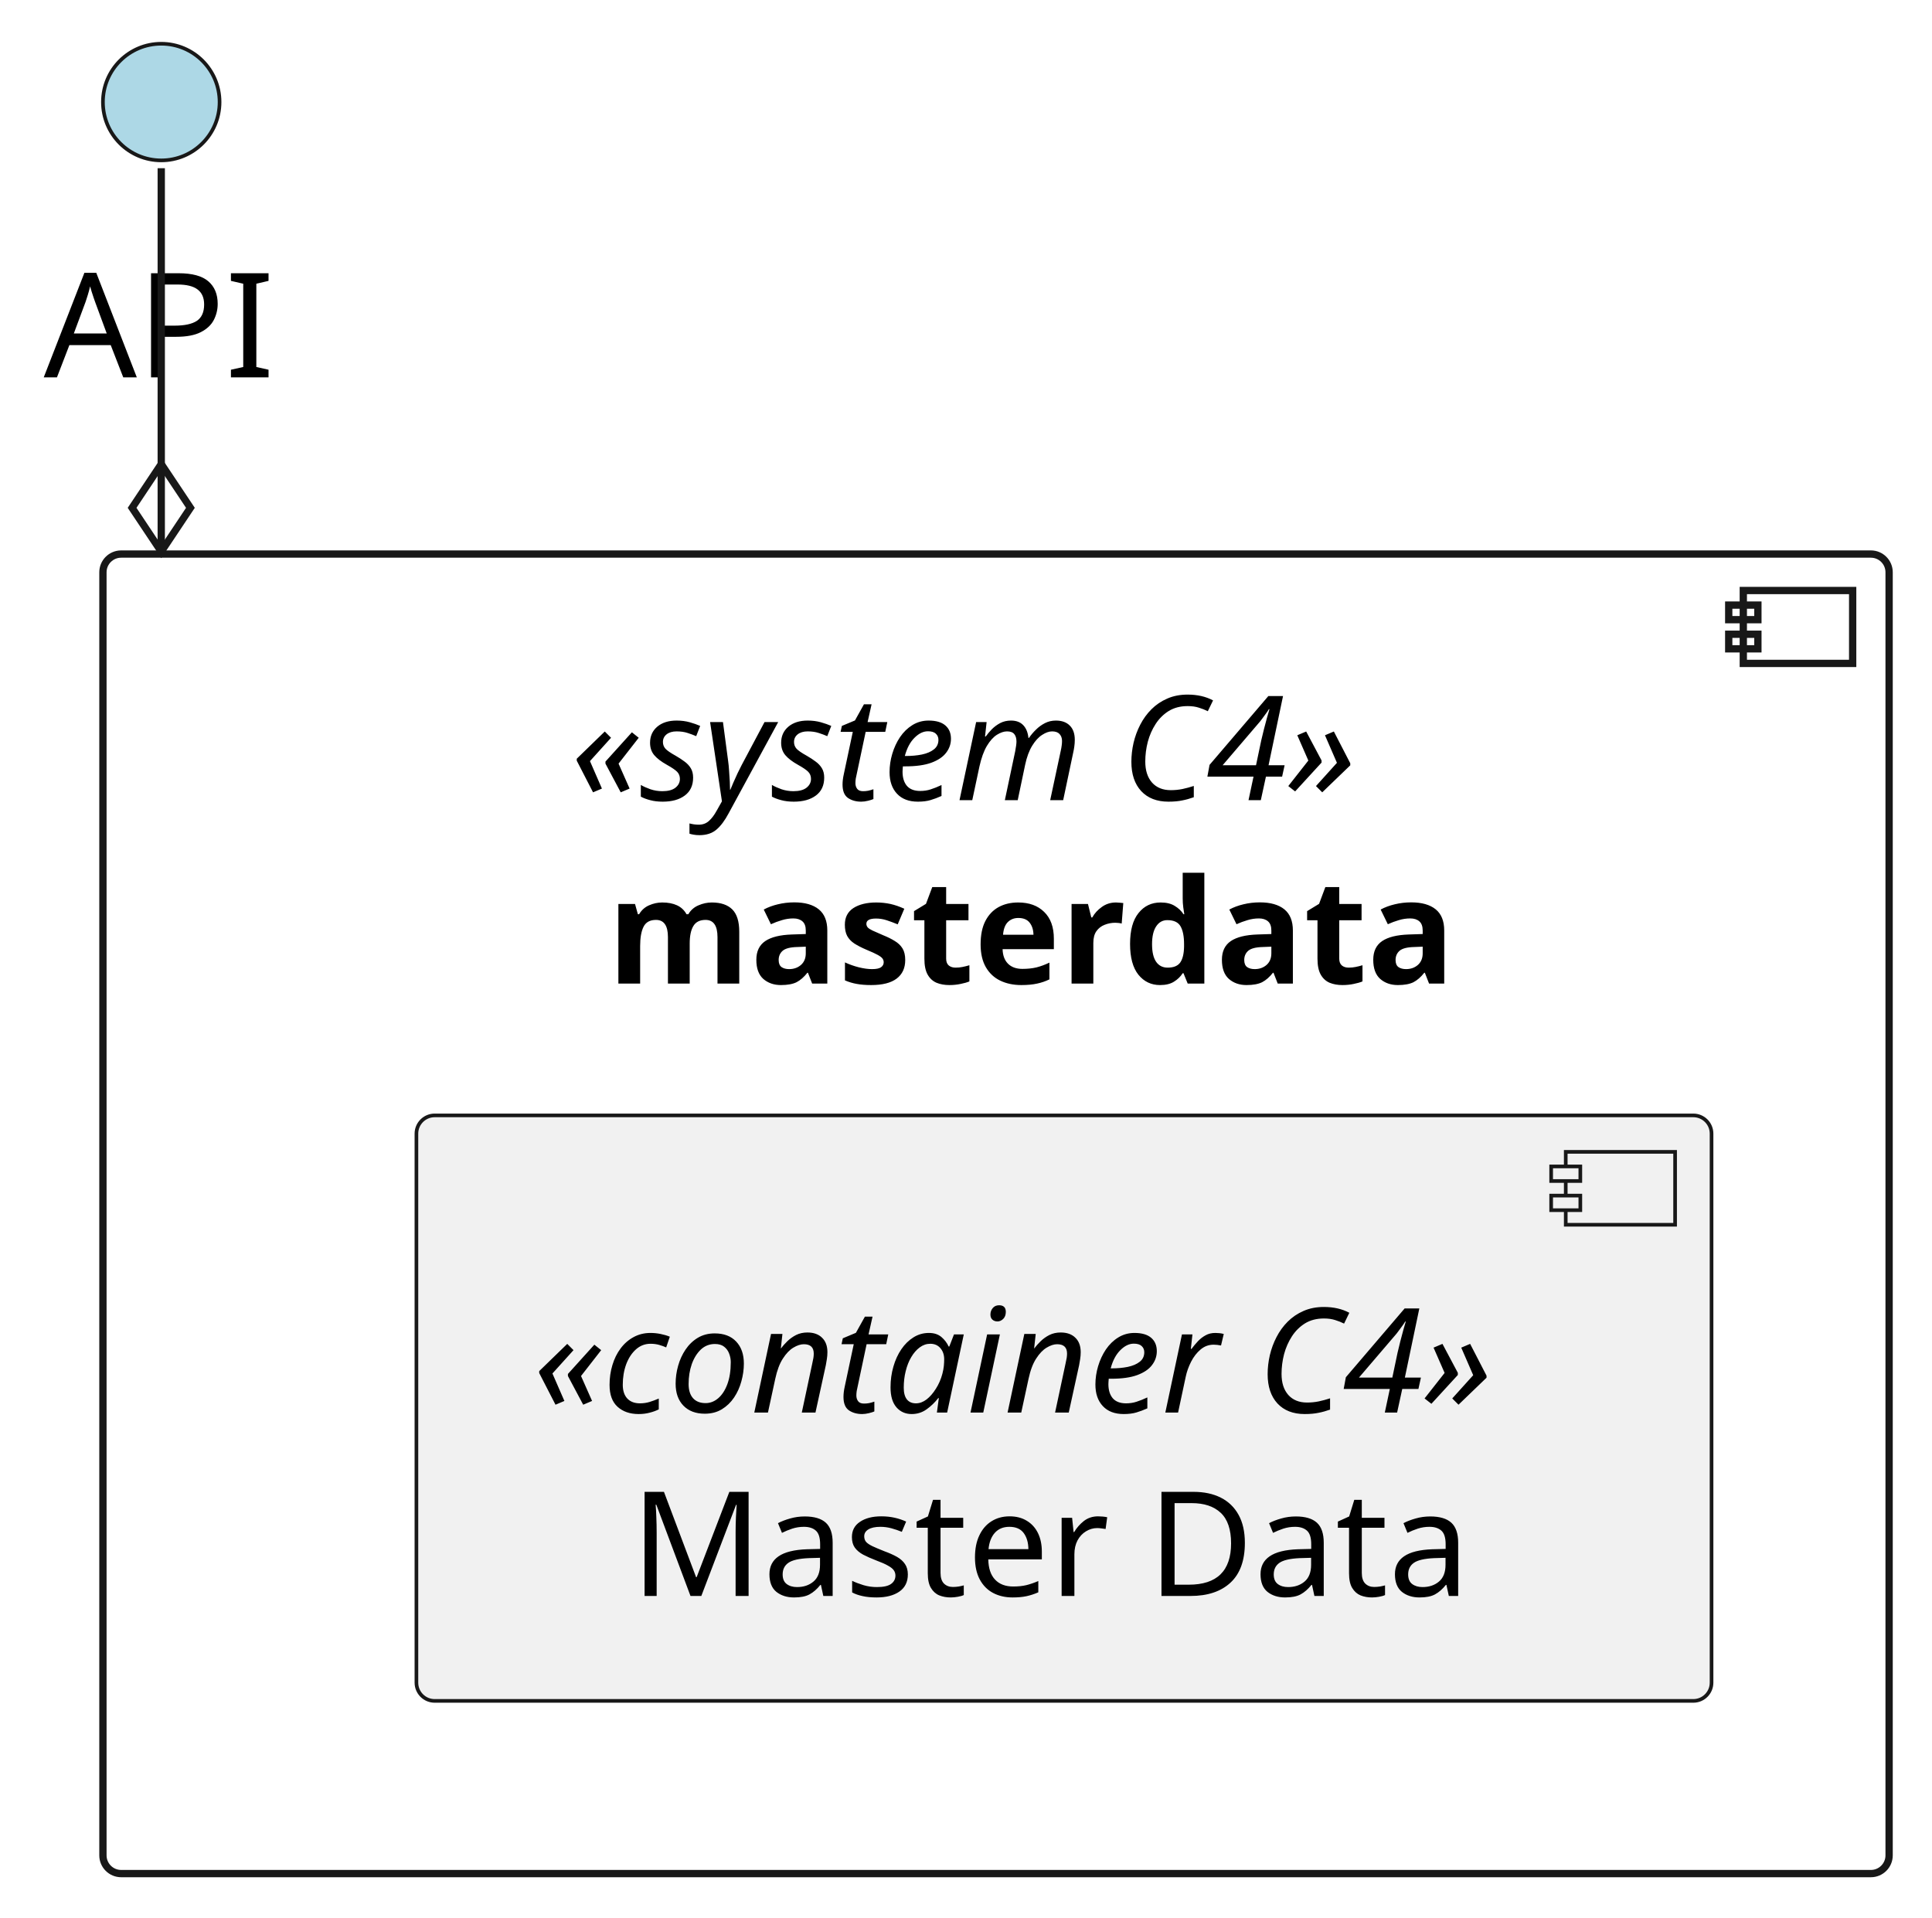
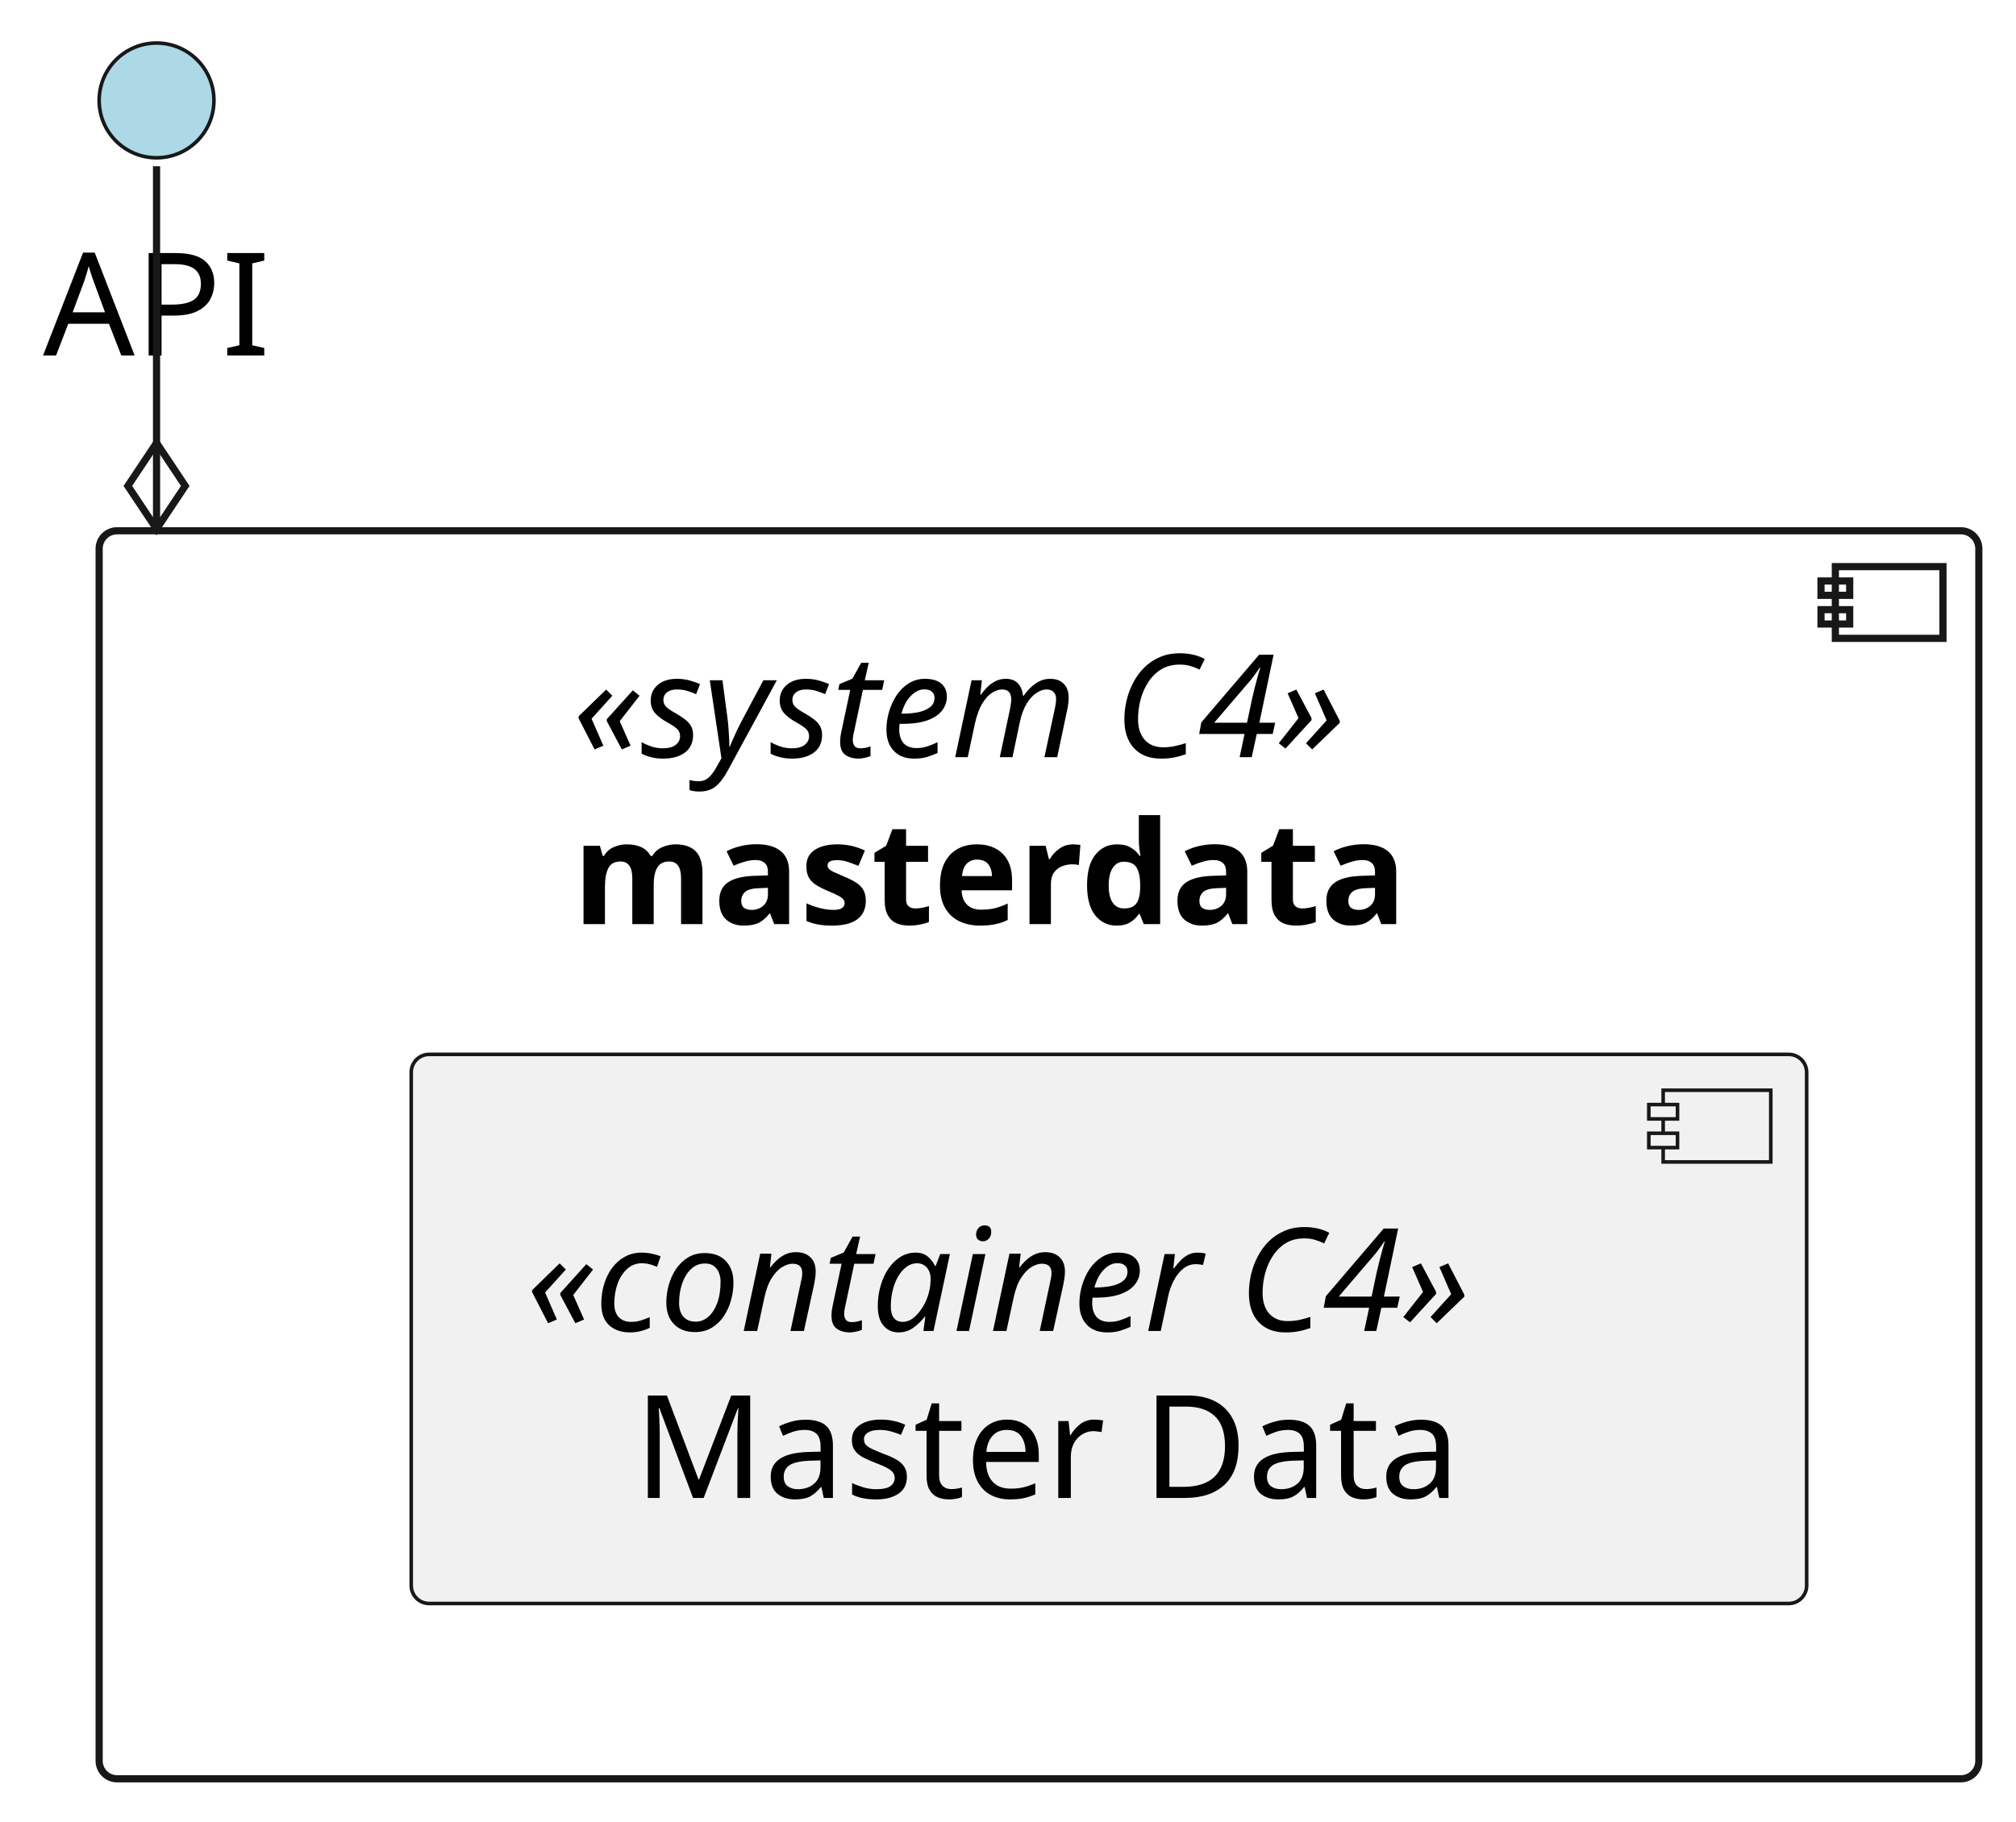
- <svg xmlns="http://www.w3.org/2000/svg" contentStyleType="text/css" data-diagram-type="DESCRIPTION" height="263px" preserveAspectRatio="none" style="width:265px;height:263px;background:#FFFFFF;" version="1.1" viewBox="0 0 265 263" width="265px" zoomAndPan="magnify">
+ <svg xmlns="http://www.w3.org/2000/svg" contentStyleType="text/css" data-diagram-type="DESCRIPTION" height="254px" preserveAspectRatio="none" style="width:281px;height:254px;background:#FFFFFF;" version="1.1" viewBox="0 0 281 254" width="281px" zoomAndPan="magnify">
  <defs />
  <g>
    <g class="cluster" data-entity="masterdata" data-source-line="5" data-uid="ent0003" id="cluster_masterdata">
-       <rect fill="none" height="181" rx="2.5" ry="2.5" style="stroke:#181818;stroke-width:1;" width="245" x="14.118" y="76" />
-       <rect fill="none" height="10" style="stroke:#181818;stroke-width:1;" width="15" x="239.118" y="81" />
-       <rect fill="none" height="2" style="stroke:#181818;stroke-width:1;" width="4" x="237.118" y="83" />
-       <rect fill="none" height="2" style="stroke:#181818;stroke-width:1;" width="4" x="237.118" y="87" />
-       <text fill="#000000" font-family="sans-serif" font-size="20" font-style="italic" lengthAdjust="spacing" textLength="116.709" x="78.264" y="109.762">«system C4»</text>
-       <text fill="#000000" font-family="sans-serif" font-size="20" font-weight="bold" lengthAdjust="spacing" textLength="106.719" x="83.259" y="134.918">masterdata</text>
+       <rect fill="none" height="174" rx="2.5" ry="2.5" style="stroke:#181818;stroke-width:1;" width="262" x="13.82" y="74" />
+       <rect fill="none" height="10" style="stroke:#181818;stroke-width:1;" width="15" x="255.82" y="79" />
+       <rect fill="none" height="2" style="stroke:#181818;stroke-width:1;" width="4" x="253.82" y="81" />
+       <rect fill="none" height="2" style="stroke:#181818;stroke-width:1;" width="4" x="253.82" y="85" />
+       <text fill="#000000" font-family="sans-serif" font-size="20" font-style="italic" lengthAdjust="spacing" textLength="130.039" x="79.801" y="105.564">«system C4»</text>
+       <text fill="#000000" font-family="sans-serif" font-size="20" font-weight="bold" lengthAdjust="spacing" textLength="130.098" x="79.772" y="128.846">masterdata</text>
    </g>
    <g class="entity" data-entity="backend" data-source-line="10" data-uid="ent0005" id="entity_backend">
-       <rect fill="#F1F1F1" height="80.312" rx="2.5" ry="2.5" style="stroke:#181818;stroke-width:0.5;" width="177.644" x="57.118" y="153" />
-       <rect fill="#F1F1F1" height="10" style="stroke:#181818;stroke-width:0.5;" width="15" x="214.763" y="158" />
-       <rect fill="#F1F1F1" height="2" style="stroke:#181818;stroke-width:0.5;" width="4" x="212.763" y="160" />
-       <rect fill="#F1F1F1" height="2" style="stroke:#181818;stroke-width:0.5;" width="4" x="212.763" y="164" />
-       <text fill="#000000" font-family="sans-serif" font-size="20" font-style="italic" lengthAdjust="spacing" textLength="135.644" x="73.118" y="193.762">«container C4»</text>
-       <text fill="#000000" font-family="sans-serif" font-size="20" lengthAdjust="spacing" textLength="108.926" x="86.478" y="218.918">Master Data</text>
+       <rect fill="#F1F1F1" height="76.562" rx="2.5" ry="2.5" style="stroke:#181818;stroke-width:0.5;" width="194.5" x="57.32" y="147" />
+       <rect fill="#F1F1F1" height="10" style="stroke:#181818;stroke-width:0.5;" width="15" x="231.82" y="152" />
+       <rect fill="#F1F1F1" height="2" style="stroke:#181818;stroke-width:0.5;" width="4" x="229.82" y="154" />
+       <rect fill="#F1F1F1" height="2" style="stroke:#181818;stroke-width:0.5;" width="4" x="229.82" y="158" />
+       <text fill="#000000" font-family="sans-serif" font-size="20" font-style="italic" lengthAdjust="spacing" textLength="152.5" x="73.32" y="185.565">«container C4»</text>
+       <text fill="#000000" font-family="sans-serif" font-size="20" lengthAdjust="spacing" textLength="122.412" x="88.364" y="208.846">Master Data</text>
    </g>
    <g class="entity" data-entity="api" data-source-line="3" data-uid="ent0002" id="entity_api">
-       <ellipse cx="22.118" cy="14" fill="#ADD8E6" rx="8" ry="8" style="stroke:#181818;stroke-width:0.5;" />
-       <text fill="#000000" font-family="sans-serif" font-size="20" lengthAdjust="spacing" textLength="32.236" x="6" y="51.762">API</text>
+       <ellipse cx="21.82" cy="14" fill="#ADD8E6" rx="8" ry="8" style="stroke:#181818;stroke-width:0.5;" />
+       <text fill="#000000" font-family="sans-serif" font-size="20" lengthAdjust="spacing" textLength="31.641" x="6" y="49.565">API</text>
    </g>
    <g class="link" data-entity-1="api" data-entity-2="masterdata" data-source-line="5" data-uid="lnk4" id="link_api_masterdata">
-       <path d="M22.118,23.07 C22.118,31.59 22.118,46.148 22.118,63.255 C22.118,65.393 22.118,67.572 22.118,69.783 C22.118,70.888 22.118,72.002 22.118,73.124 C22.118,73.684 22.118,74.247 22.118,74.811 C22.118,75.093 22.118,63.376 22.118,63.659" fill="none" id="api-to-masterdata" style="stroke:#181818;stroke-width:1;" />
-       <polygon fill="none" points="22.118,75.659,26.118,69.659,22.118,63.659,18.118,69.659,22.118,75.659" style="stroke:#181818;stroke-width:1;" />
+       <path d="M21.82,23.18 C21.82,31.51 21.82,45.51 21.82,61.885 C21.82,63.932 21.82,66.016 21.82,68.13 C21.82,69.188 21.82,70.253 21.82,71.324 C21.82,71.86 21.82,72.398 21.82,72.937 C21.82,73.207 21.82,61.477 21.82,61.747" fill="none" id="api-to-masterdata" style="stroke:#181818;stroke-width:1;" />
+       <polygon fill="none" points="21.82,73.747,25.82,67.747,21.82,61.747,17.82,67.747,21.82,73.747" style="stroke:#181818;stroke-width:1;" />
    </g>
  </g>
</svg>
